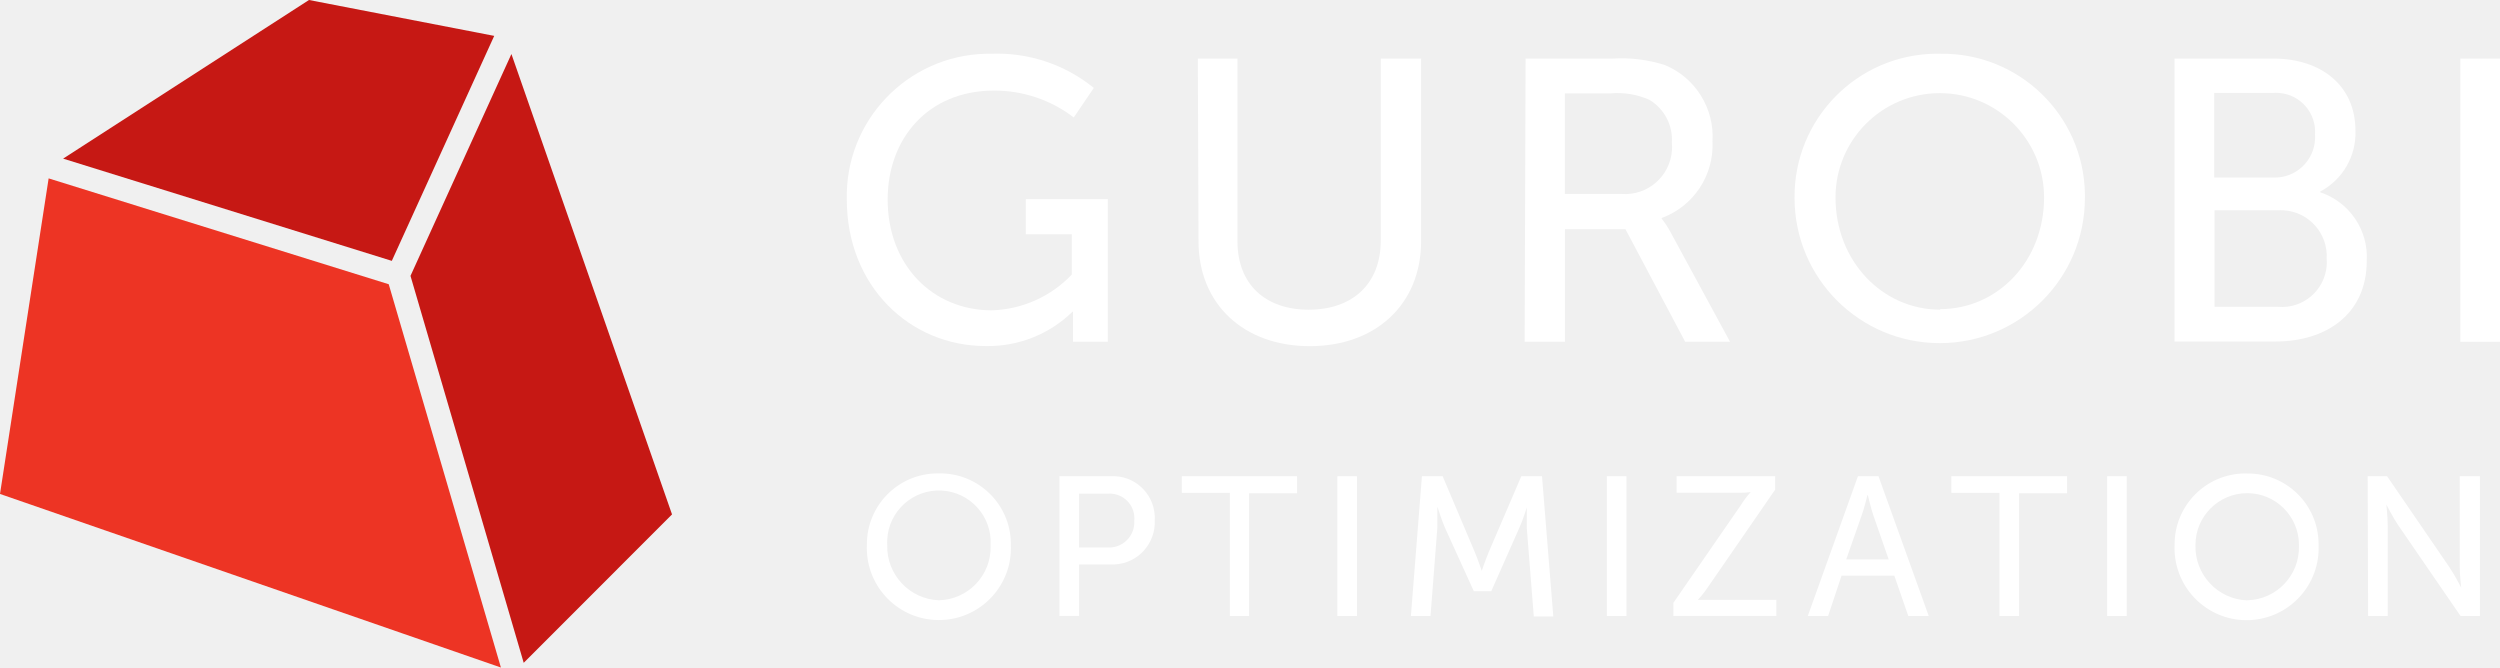
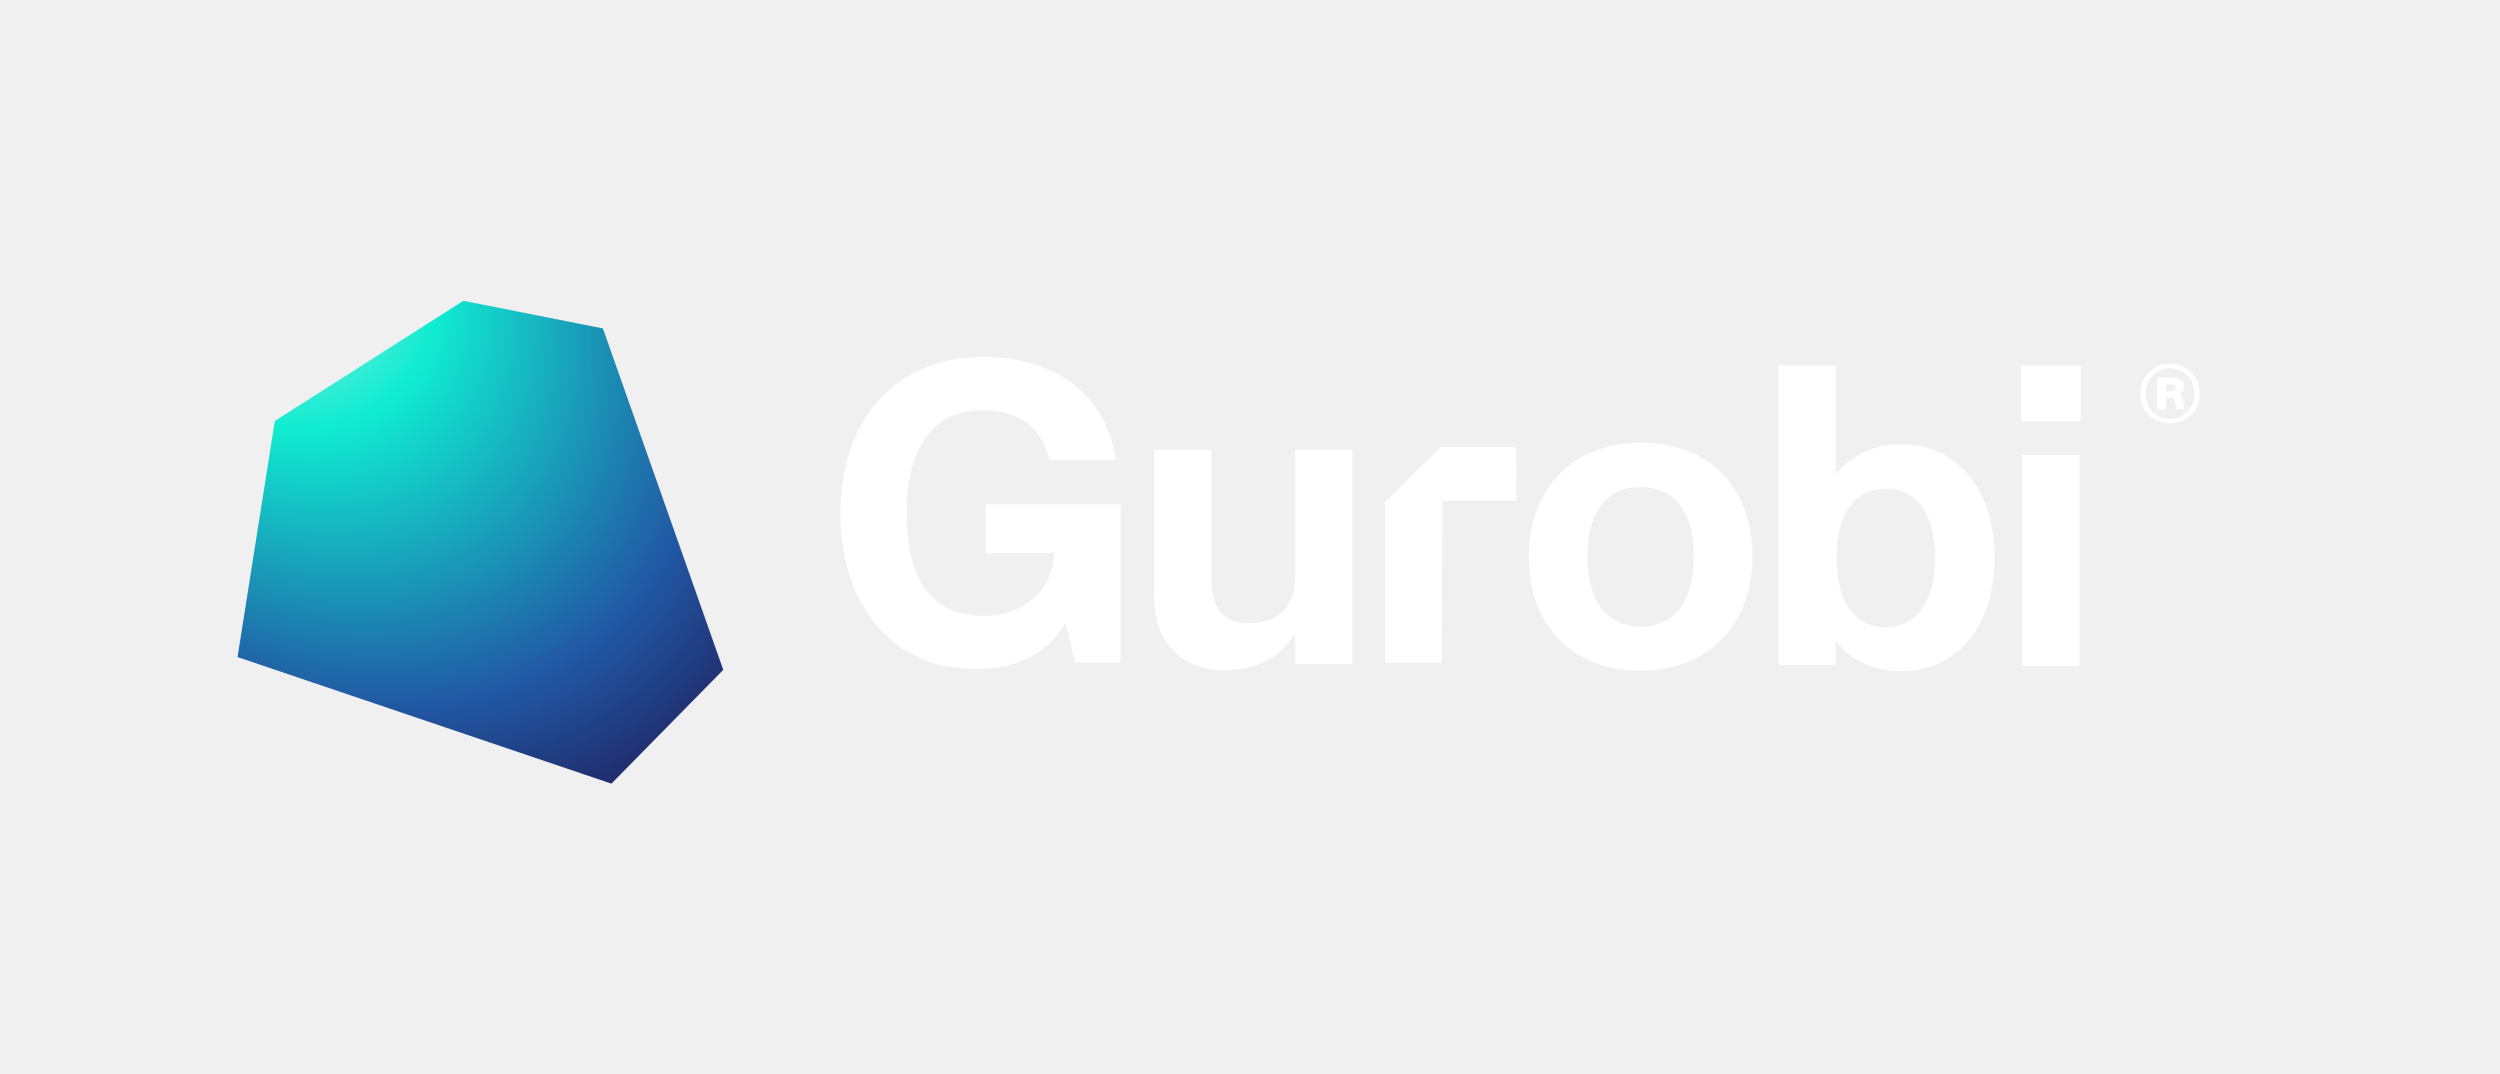
- <svg xmlns="http://www.w3.org/2000/svg" id="Layer_2" viewBox="0 0 478.03 127.64">
+ <svg xmlns="http://www.w3.org/2000/svg" width="731" height="314" viewBox="0 0 731 314" fill="none">
+   <path d="M69.459 192.13L80.359 123.089L135.487 87.948L176.287 96.034L211.483 195.861L178.778 229.137L69.459 192.13Z" fill="url(#paint0_radial_2413_14210)" />
+   <path d="M285.304 195.623C260.319 195.623 245.744 176.394 245.744 149.939C245.744 123.607 260.931 104.378 287.631 104.378C311.024 104.378 323.884 117.728 326.333 134.507H306.86C305.022 126.669 299.756 119.933 287.263 119.933C271.097 119.933 265.095 133.527 265.095 149.939C265.095 166.473 270.362 180.068 287.631 180.068C299.266 180.068 308.084 172.475 308.207 161.697H288.243V147.49H327.681V193.786H314.331L311.636 182.273H311.391C306.492 190.601 298.286 195.623 285.304 195.623Z" fill="white" />
+   <path d="M378.71 168.508V131.521H395.489V194.106H378.71V185.532H378.465C375.158 190.921 368.912 195.943 357.889 195.943C346.009 195.943 337.436 188.472 337.436 174.142V131.521H354.215V168.998C354.215 178.061 357.644 182.226 365.115 182.226C373.566 182.226 378.71 177.449 378.71 168.508Z" fill="white" />
+   <path d="M479.597 196.065C459.389 196.065 447.019 182.593 447.019 162.874C447.019 143.278 459.389 129.438 479.842 129.438C500.051 129.438 512.421 142.911 512.421 162.629C512.421 182.348 500.051 196.065 479.597 196.065ZM479.72 183.205C490.008 183.205 495.274 175.244 495.274 162.752C495.274 150.259 490.008 142.421 479.72 142.421C469.432 142.421 464.165 150.259 464.165 162.752C464.165 175.244 469.432 183.205 479.72 183.205Z" fill="white" />
+   <path d="M555.645 129.893C571.934 129.893 583.202 142.508 583.202 163.084C583.202 183.66 571.934 196.275 555.645 196.275C546.214 196.275 539.845 191.621 537.028 187.702H536.783V194.438H520.004V106.867H536.783V138.466H537.028C539.845 134.792 546.214 129.893 555.645 129.893ZM551.48 183.415C560.789 183.415 565.81 175.331 565.81 163.084C565.81 150.836 560.789 142.875 551.48 142.875C542.417 142.875 537.028 150.224 537.028 163.084C537.028 176.066 542.417 183.415 551.48 183.415Z" fill="white" />
+   <path d="M608.408 123.298H591.016V106.867H608.408V123.298ZM608.04 194.702H591.261V133.085H608.04V194.702Z" fill="white" />
+   <path d="M421.27 130.757H443.284L443.383 146.421H421.711L421.612 193.788H404.965L404.965 146.886L421.27 130.757Z" fill="white" />
+   <path d="M640.681 121.297C639.008 122.95 636.946 123.776 634.496 123.776C632.046 123.776 629.984 122.95 628.311 121.297C626.637 119.644 625.8 117.572 625.8 115.081C625.8 112.589 626.637 110.517 628.311 108.864C629.984 107.211 632.046 106.385 634.496 106.385C636.946 106.385 639.008 107.211 640.681 108.864C642.355 110.517 643.192 112.589 643.192 115.081C643.192 117.572 642.355 119.644 640.681 121.297ZM634.496 122.447C636.558 122.447 638.256 121.752 639.59 120.363C640.924 118.973 641.591 117.213 641.591 115.081C641.591 112.973 640.924 111.224 639.59 109.835C638.256 108.445 636.558 107.75 634.496 107.75C632.458 107.75 630.761 108.445 629.402 109.835C628.068 111.224 627.401 112.973 627.401 115.081C627.401 117.189 628.068 118.949 629.402 120.363C630.761 121.752 632.458 122.447 634.496 122.447ZM630.785 119.608V110.409H635.296C636.242 110.409 637.031 110.649 637.661 111.128C638.316 111.607 638.644 112.266 638.644 113.104C638.644 114.206 638.11 114.937 637.043 115.296V115.368C637.771 115.584 638.231 116.135 638.425 117.021C638.474 117.309 638.51 117.668 638.535 118.099C638.559 118.506 638.595 118.818 638.644 119.033C638.692 119.249 638.765 119.381 638.862 119.429V119.608H636.388C636.291 119.56 636.157 118.854 635.988 117.488C635.915 116.674 635.43 116.266 634.532 116.266H633.295V119.608H630.785ZM633.295 112.386V114.47H634.86C635.733 114.47 636.17 114.123 636.17 113.428C636.17 112.733 635.733 112.386 634.86 112.386H633.295Z" fill="white" />
  <defs>
-     <style>.cls-1{fill:#ed3424;}.cls-2{fill:#fff;}.cls-3{fill:#c61814;}</style>
+     <radialGradient id="paint0_radial_2413_14210" cx="0" cy="0" r="1" gradientUnits="userSpaceOnUse" gradientTransform="translate(65.8339 61.1712) rotate(47.5638) scale(245.353 170.806)">
+       <stop offset="0.038" stop-color="#CAEBEC" />
+       <stop offset="0.298" stop-color="#10ECD1" />
+       <stop offset="0.678" stop-color="#2158A4" />
+       <stop offset="0.976" stop-color="#1F063D" />
+     </radialGradient>
  </defs>
-   <g id="Layer_2-2">
-     <path class="cls-2" d="m179.54,114.78c5.59-.14,10.01-4.78,9.88-10.37,0-.07,0-.15,0-.22.28-5.46-3.92-10.11-9.38-10.39-5.46-.28-10.11,3.92-10.39,9.38-.02.34-.02.67,0,1.01-.17,5.65,4.25,10.38,9.89,10.59m0-24.26c7.46-.13,13.62,5.82,13.75,13.28,0,.13,0,.26,0,.39.33,7.6-5.57,14.03-13.17,14.36-7.6.33-14.03-5.57-14.36-13.17-.02-.4-.02-.79,0-1.19-.07-7.48,5.93-13.6,13.41-13.67.12,0,.24,0,.36,0" />
-     <path class="cls-2" d="m211.75,104.68c2.66.18,4.96-1.84,5.14-4.5.01-.21.01-.43,0-.64.24-2.6-1.68-4.9-4.28-5.14-.29-.03-.57-.03-.86,0h-5.42v10.28h5.42Zm-9.17-13.62h9.79c4.41-.25,8.18,3.13,8.43,7.53.02.28.02.56,0,.84.23,4.47-3.2,8.27-7.67,8.5-.25.01-.51.01-.76,0h-6.04v9.84h-3.75v-26.73Z" />
-     <polygon class="cls-2" points="235.16 94.24 225.98 94.24 225.98 91.06 248.01 91.06 248.01 94.32 238.84 94.32 238.84 117.79 235.16 117.79 235.16 94.24" />
-     <rect class="cls-2" x="255.72" y="91.06" width="3.75" height="26.73" />
-     <path class="cls-2" d="m271.89,91.06h3.96l6.14,14.49c.62,1.49,1.34,3.6,1.34,3.6,0,0,.72-2.11,1.34-3.6l6.22-14.49h3.96l2.16,26.81h-3.73l-1.34-16.91v-3.93s-.8,2.57-1.44,3.93l-5.35,12.08h-3.34l-5.53-12.16c-.62-1.44-1.44-4.01-1.44-4.01v4.01l-1.31,16.91h-3.75l2.11-26.73Z" />
-     <rect class="cls-2" x="307.25" y="91.06" width="3.75" height="26.73" />
-     <path class="cls-2" d="m319.97,115.27l12.85-18.61c.57-.91,1.21-1.77,1.93-2.57-.66.1-1.33.14-2,.13h-12.16v-3.16h18.84v2.57l-12.85,18.63c-.58.86-1.22,1.68-1.93,2.44h15.01v3.08h-19.69v-2.52Z" />
-     <path class="cls-2" d="m357.08,94.66s-.62,2.57-1.08,3.8l-2.98,8.51h8.12l-2.96-8.51c-.46-1.36-1.03-3.8-1.03-3.8h-.08Zm5.14,15.42h-10.1l-2.57,7.71h-3.88l9.59-26.73h3.93l9.61,26.73h-3.91l-2.67-7.71Z" />
-     <polygon class="cls-2" points="382.32 94.24 373.12 94.24 373.12 91.06 395.25 91.06 395.25 94.32 386.07 94.32 386.07 117.79 382.32 117.79 382.32 94.24" />
-     <rect class="cls-2" x="402.91" y="91.06" width="3.75" height="26.73" />
-     <path class="cls-2" d="m429.69,114.78c5.59-.12,10.02-4.75,9.9-10.34,0-.08,0-.16,0-.24,0-5.46-4.42-9.9-9.89-9.9-5.46,0-9.9,4.42-9.9,9.89v.02c-.17,5.65,4.25,10.38,9.89,10.59m0-24.26c7.47-.07,13.58,5.92,13.65,13.39,0,.1,0,.19,0,.28.33,7.6-5.57,14.03-13.17,14.36-7.6.33-14.03-5.57-14.36-13.17-.02-.4-.02-.79,0-1.19-.07-7.48,5.93-13.6,13.41-13.68.16,0,.31,0,.47,0" />
-     <path class="cls-2" d="m452.71,91.06h3.73l11.93,17.42c.98,1.44,2.24,3.88,2.24,3.88,0,0-.28-2.42-.28-3.88v-17.42h3.86v26.73h-3.7l-11.95-17.4c-1-1.49-2.24-3.91-2.24-3.91,0,0,.26,2.39.26,3.91v17.4h-3.75l-.08-26.73Z" />
-     <path class="cls-2" d="m189.49,10.28c7.13-.29,14.12,2.03,19.66,6.53l-3.83,5.65c-4.37-3.35-9.73-5.16-15.24-5.14-12.7,0-20.35,9.25-20.35,20.82,0,12.54,8.58,21.2,19.92,21.2,5.8-.18,11.29-2.63,15.29-6.84v-7.71h-8.79v-6.71h15.68v27.27h-6.66v-5.76h-.08c-4.43,4.33-10.41,6.7-16.6,6.58-14.55,0-26.57-11.49-26.57-28.01-.36-15.04,11.55-27.52,26.59-27.88.33,0,.66,0,.99,0" />
-     <path class="cls-2" d="m229.04,11.21h7.58v34.93c0,8.25,5.35,13.08,13.62,13.08s13.78-4.83,13.78-13.24V11.21h7.71v34.93c0,12-8.64,20.05-21.28,20.05s-21.28-8.04-21.28-20.05l-.13-34.93Z" />
-     <path class="cls-2" d="m310.1,37.09c4.96.35,9.25-3.39,9.6-8.35.03-.48.03-.97-.02-1.45.22-3.32-1.44-6.48-4.29-8.2-2.33-1.04-4.89-1.47-7.43-1.23h-8.74v19.22h10.87Zm-18.4-25.88h16.55c3.41-.23,6.84.19,10.1,1.23,5.85,2.43,9.5,8.31,9.1,14.62.3,6.47-3.63,12.39-9.71,14.62v.15c.61.76,1.15,1.58,1.62,2.44l11.44,21.07h-8.58l-11.41-21.51h-11.57v21.51h-7.71l.18-54.15Z" />
-     <path class="cls-2" d="m370.96,59.11c11.03,0,19.89-9.18,19.89-21.36,0-11.01-8.93-19.94-19.94-19.94s-19.94,8.93-19.94,19.94c0,12.18,8.97,21.46,20,21.46v-.1Zm0-48.83c15.04-.26,27.45,11.73,27.7,26.77,0,.27,0,.53,0,.8,0,15.33-12.43,27.76-27.76,27.76s-27.76-12.43-27.76-27.76c-.14-15.09,11.97-27.44,27.06-27.58.25,0,.5,0,.75,0" />
-     <path class="cls-2" d="m435.62,58.67c4.72.4,8.87-3.11,9.27-7.84.04-.44.04-.89,0-1.34.28-4.85-3.42-9-8.27-9.28-.36-.02-.73-.02-1.09,0h-12.08v18.45h12.16Zm-.93-24.72c4.26.15,7.83-3.18,7.98-7.43,0-.26,0-.51-.01-.77.3-4.11-2.78-7.68-6.89-7.98-.4-.03-.81-.03-1.21,0h-11.18v16.17h11.31Zm-18.89-22.75h18.89c9.12,0,15.7,5.14,15.7,13.78.18,4.85-2.44,9.38-6.73,11.64v.15c5.58,1.86,9.23,7.23,8.89,13.11,0,10.28-7.89,15.42-17.4,15.42h-19.35V11.21Z" />
-     <rect class="cls-2" x="470.45" y="11.21" width="7.58" height="54.15" />
-     <polygon class="cls-3" points="94.5 6.86 59.08 0 12.07 30.33 74.92 49.88 94.5 6.86" />
-     <polygon class="cls-1" points="9.3 34.11 6.36 53.16 0 94.45 77.03 121.14 95.78 127.64 74.33 54.35 9.3 34.11" />
-     <polygon class="cls-3" points="97.79 10.33 78.49 52.75 100.14 126.74 128.5 98.36 97.79 10.33" />
-   </g>
</svg>
